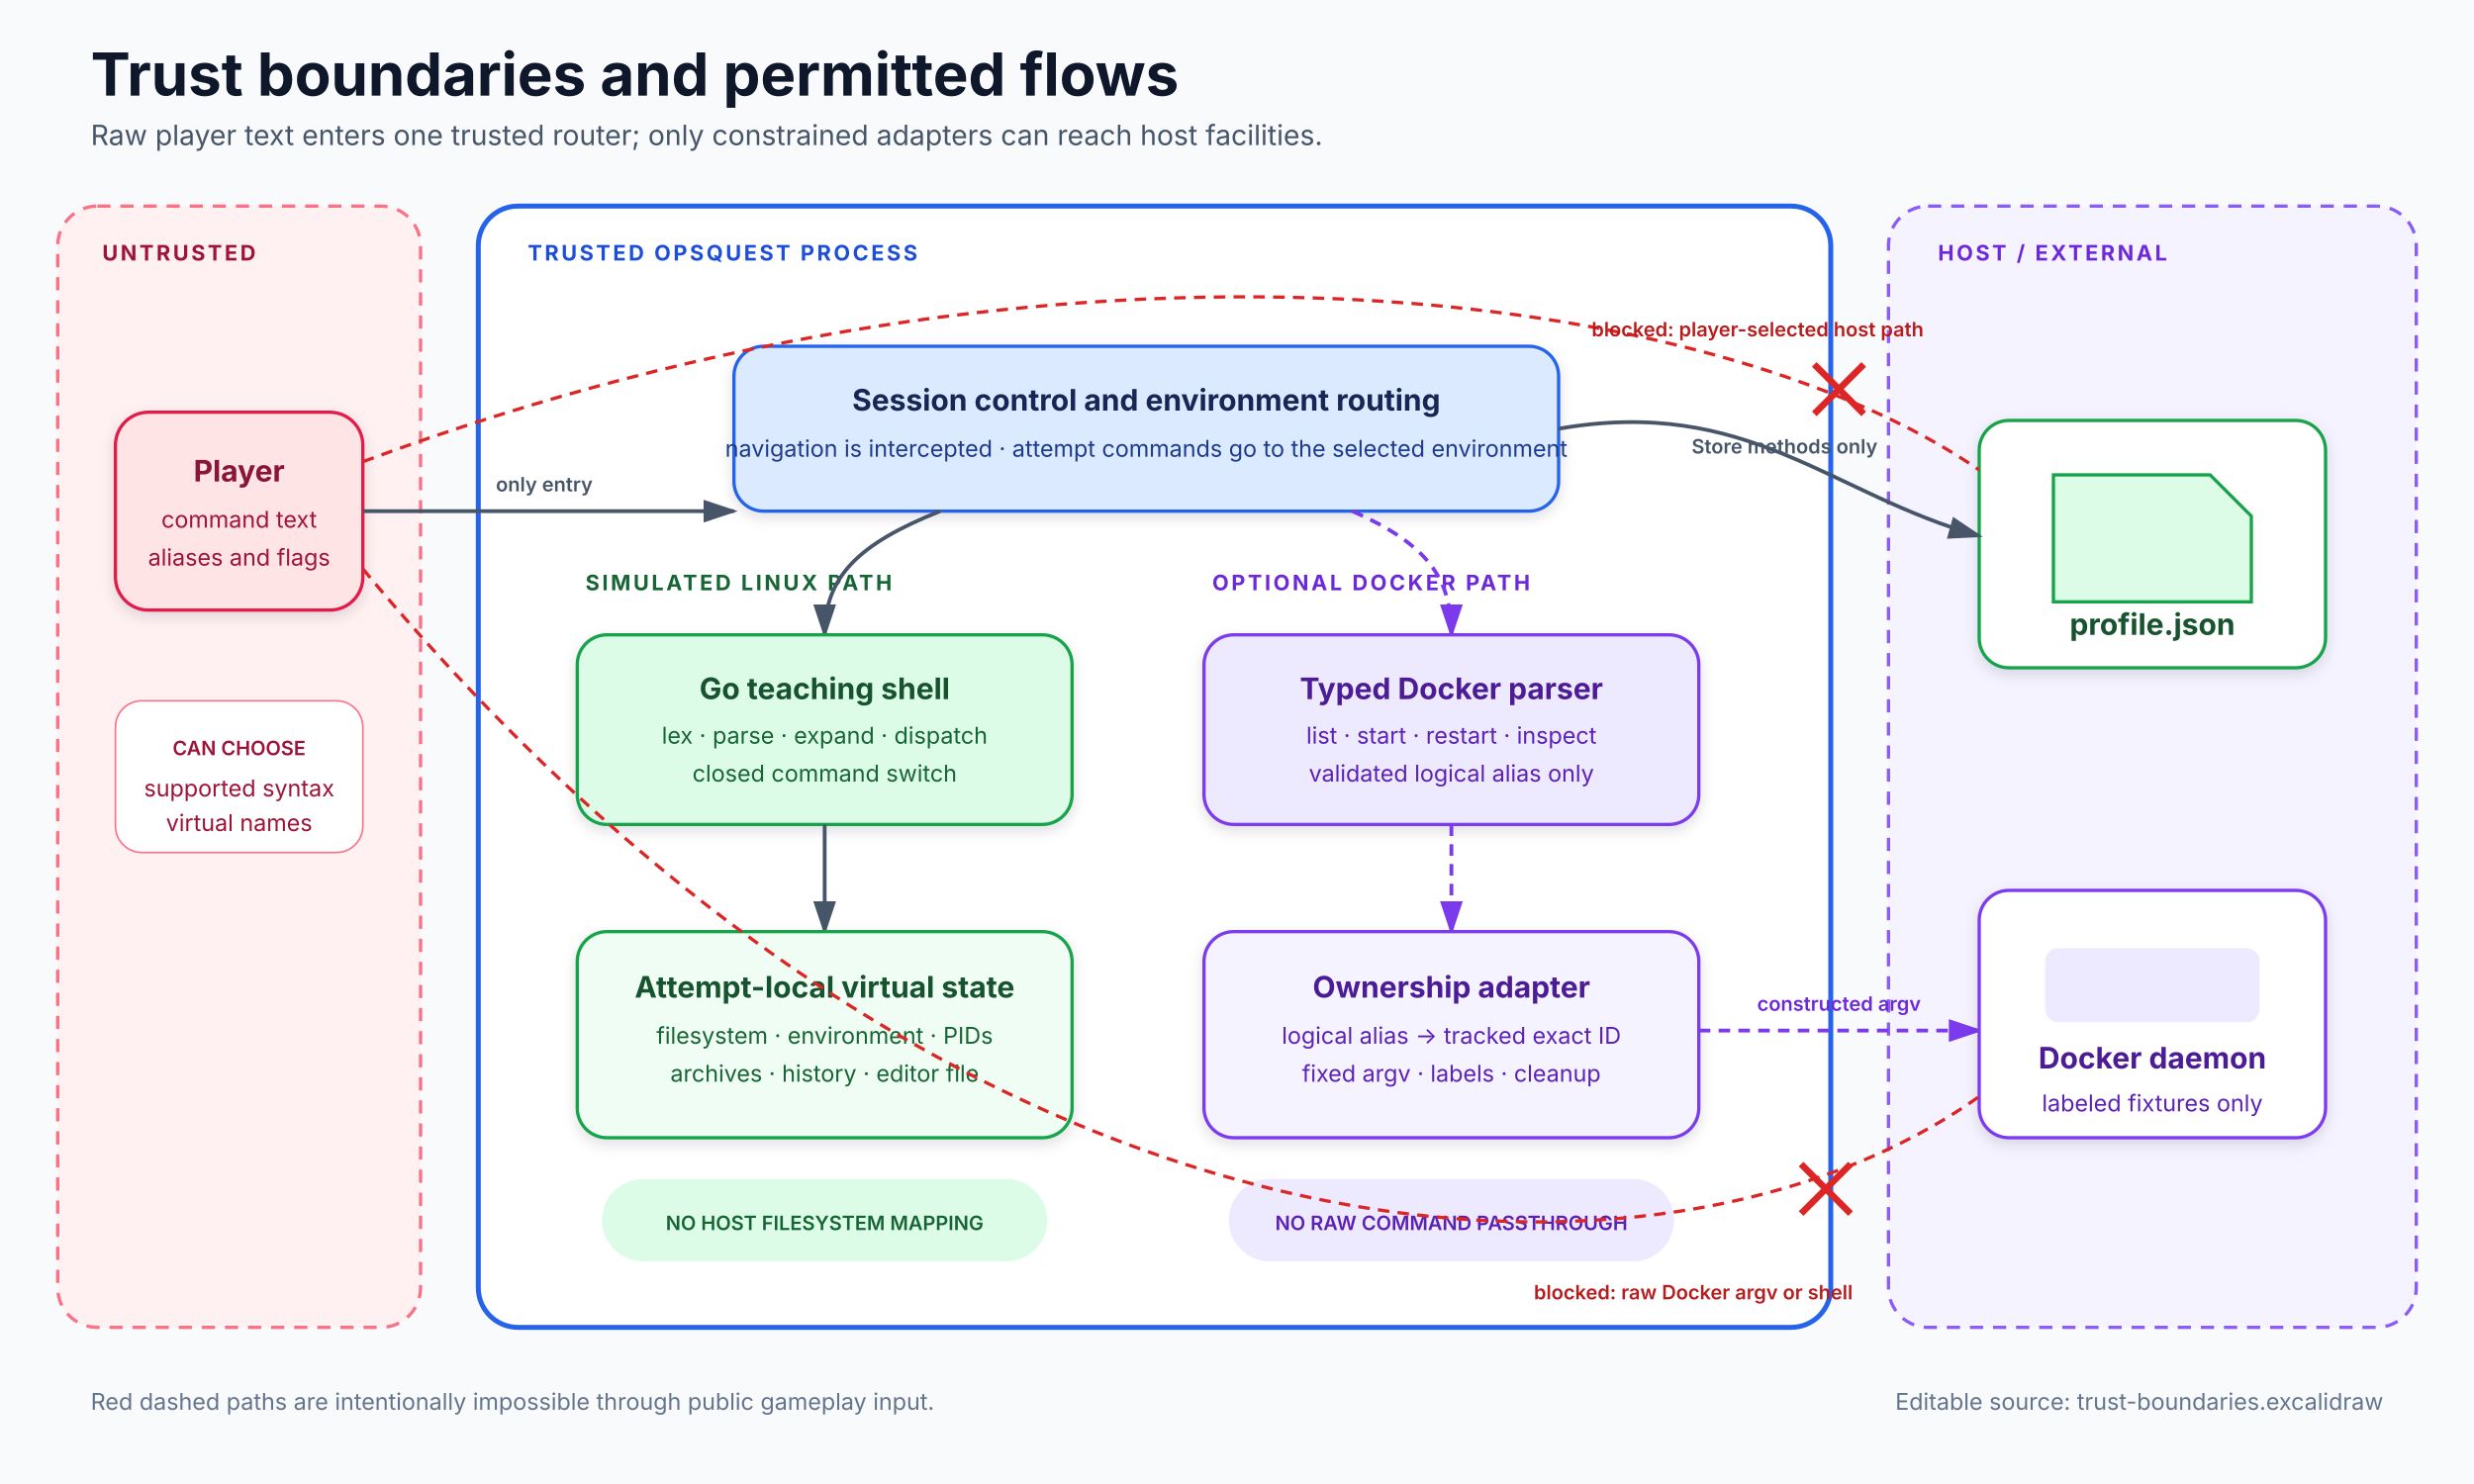
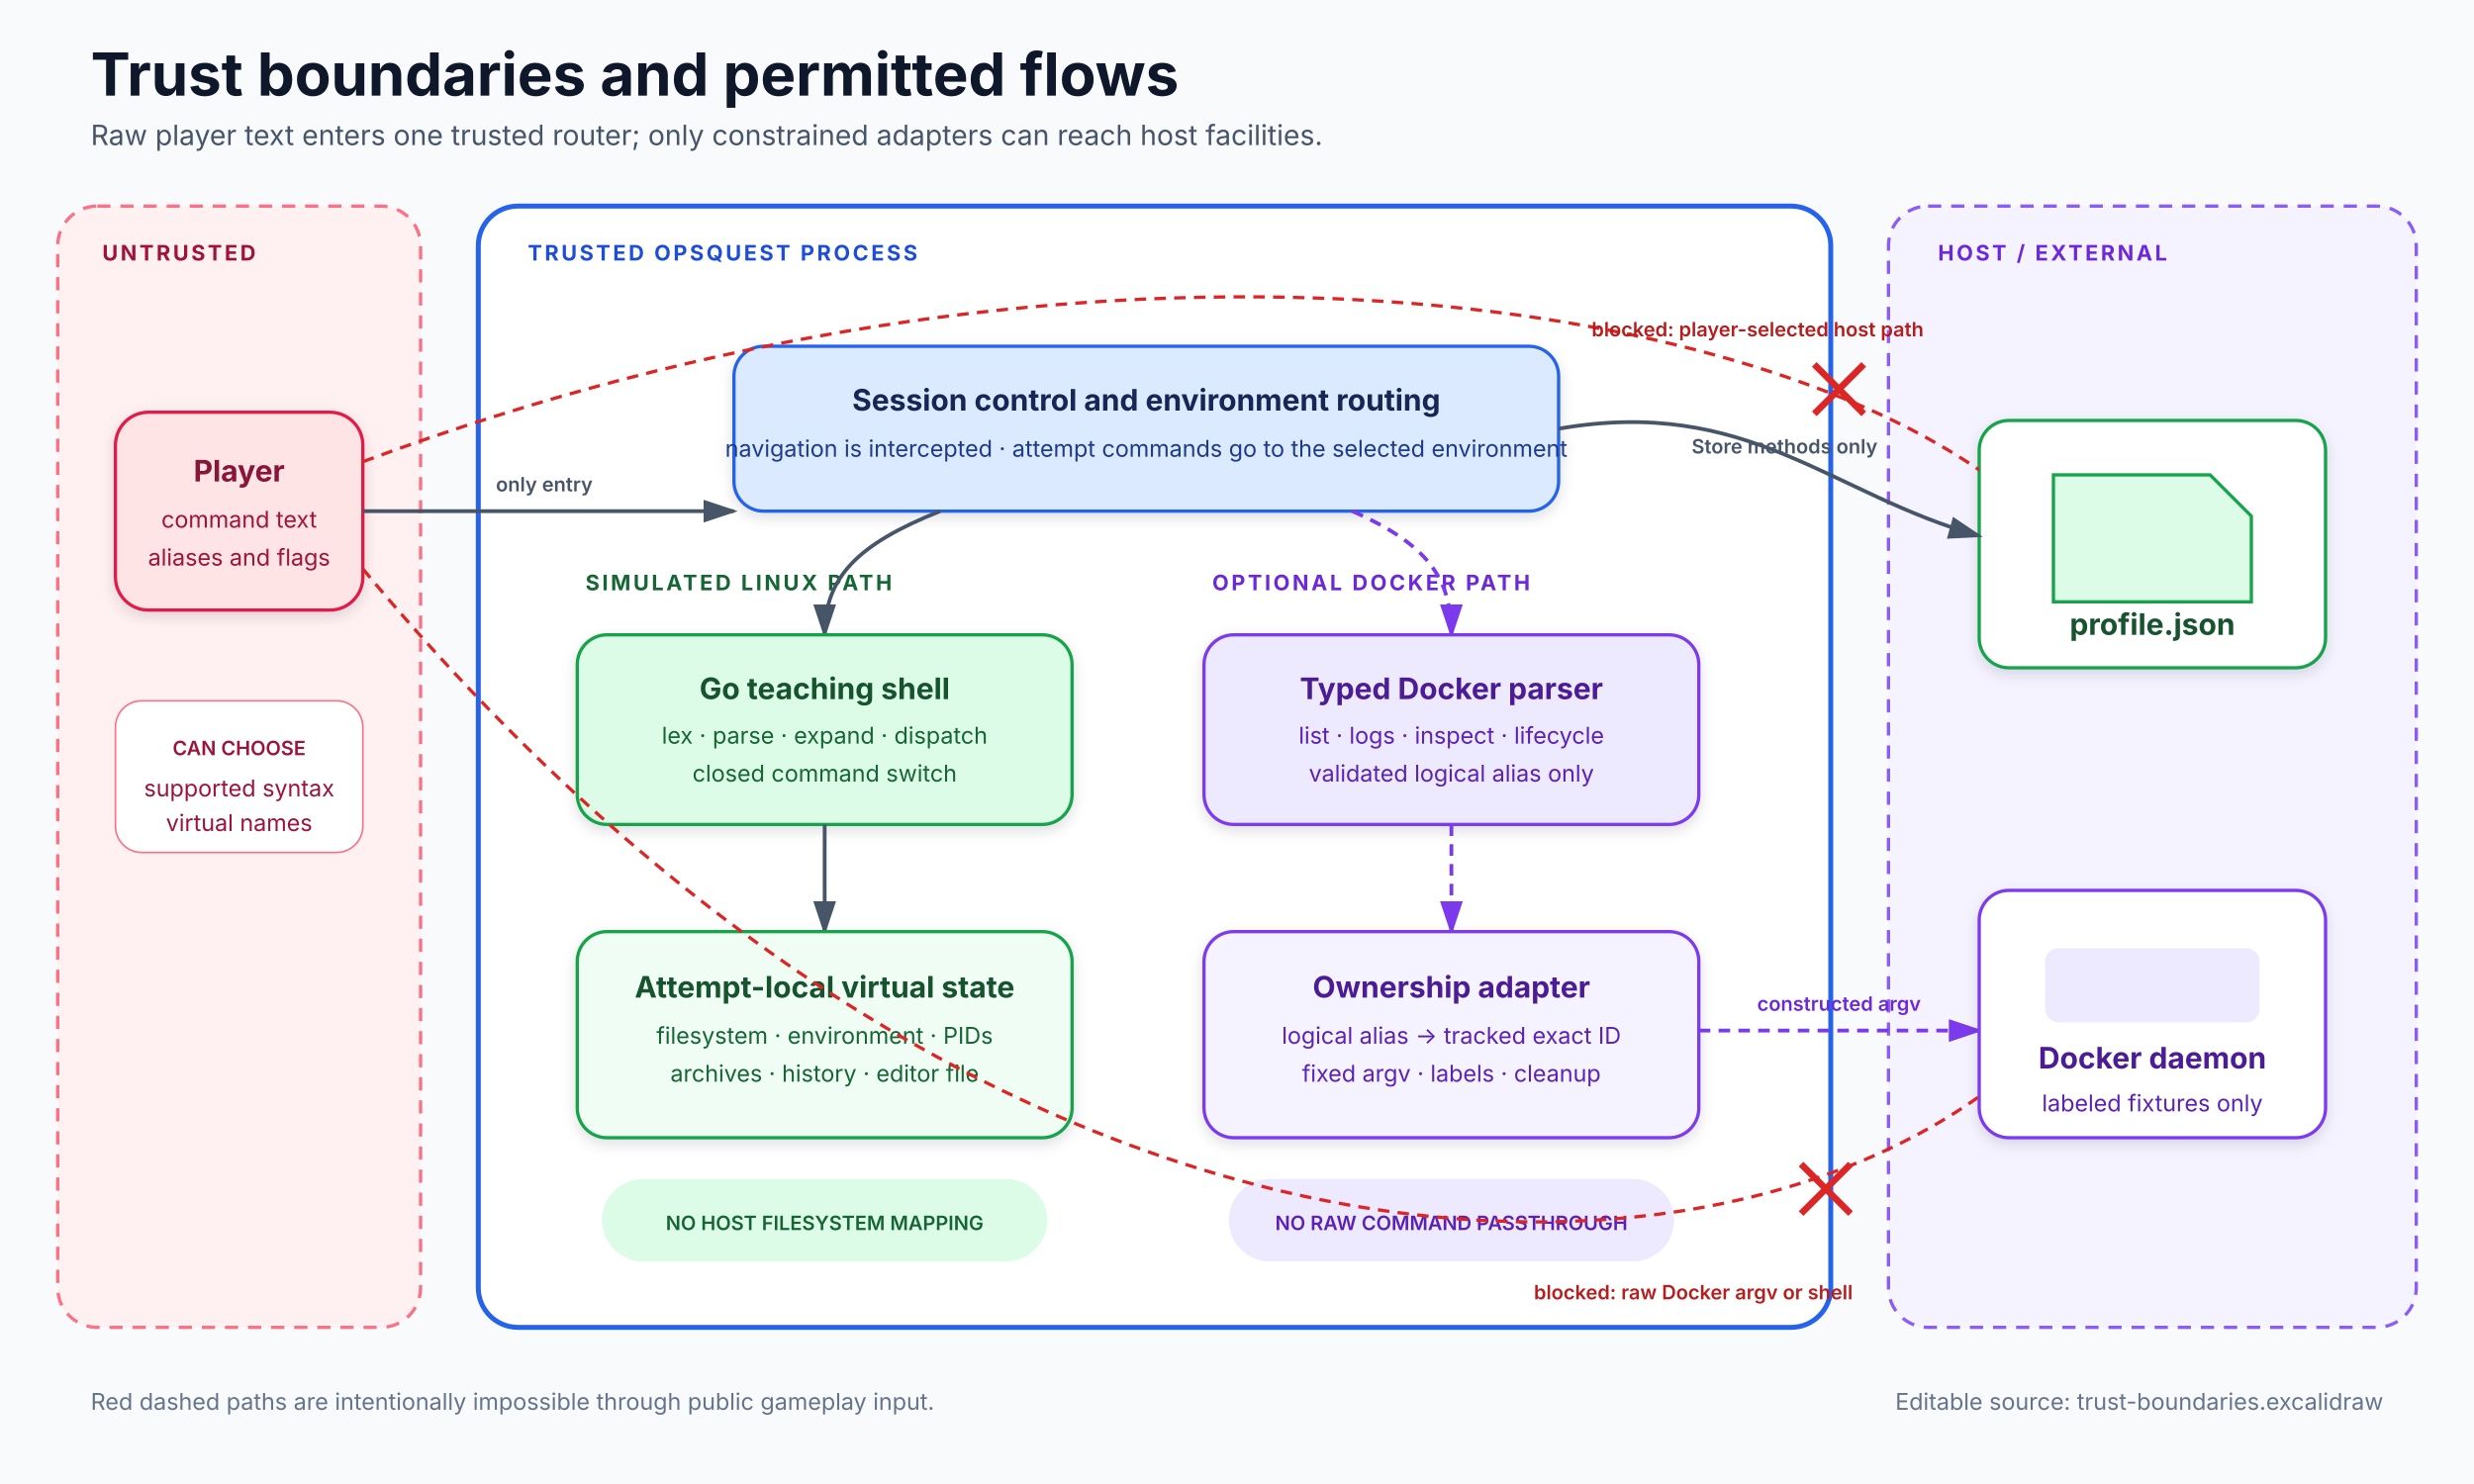
<svg xmlns="http://www.w3.org/2000/svg" width="1500" height="900" viewBox="0 0 1500 900" role="img" aria-labelledby="title desc">
  <defs>
    <marker id="arrow" markerWidth="10" markerHeight="10" refX="8" refY="3" orient="auto">
      <path d="M0 0 L0 6 L9 3z" fill="#475569" />
    </marker>
    <marker id="arrowPurple" markerWidth="10" markerHeight="10" refX="8" refY="3" orient="auto">
      <path d="M0 0 L0 6 L9 3z" fill="#7c3aed" />
    </marker>
    <filter id="shadow" x="-10%" y="-10%" width="120%" height="130%">
      <feDropShadow dx="0" dy="3" stdDeviation="4" flood-color="#0f172a" flood-opacity="0.13" />
    </filter>
    <style>
      .title{font:700 36px Inter,system-ui,sans-serif;fill:#0f172a}.subtitle{font:400 17px Inter,system-ui,sans-serif;fill:#475569}
      .zone{font:700 13px Inter,system-ui,sans-serif;letter-spacing:.12em}.head{font:700 18px Inter,system-ui,sans-serif}.body{font:400 14px Inter,system-ui,sans-serif}.small{font:600 12px Inter,system-ui,sans-serif}
      .edge{fill:none;stroke:#475569;stroke-width:2.3;marker-end:url(#arrow)}.external{fill:none;stroke:#7c3aed;stroke-width:2.3;stroke-dasharray:7 5;marker-end:url(#arrowPurple)}.blocked{fill:none;stroke:#dc2626;stroke-width:2;stroke-dasharray:7 5}
    </style>
  </defs>
  <rect width="1500" height="900" fill="#f8fafc" />
  <text x="55" y="58" class="title">Trust boundaries and permitted flows</text>
  <text x="55" y="88" class="subtitle">Raw player text enters one trusted router; only constrained adapters can reach host facilities.</text>
  <rect x="35" y="125" width="220" height="680" rx="24" fill="#fff1f2" stroke="#fb7185" stroke-width="2" stroke-dasharray="8 6" />
  <text x="62" y="158" class="zone" fill="#9f1239">UNTRUSTED</text>
  <g filter="url(#shadow)">
    <rect x="70" y="250" width="150" height="120" rx="20" fill="#ffe4e6" stroke="#e11d48" stroke-width="2" />
    <text x="145" y="292" text-anchor="middle" class="head" fill="#881337">Player</text>
    <text x="145" y="320" text-anchor="middle" class="body" fill="#9f1239">command text</text>
    <text x="145" y="343" text-anchor="middle" class="body" fill="#9f1239">aliases and flags</text>
  </g>
  <rect x="70" y="425" width="150" height="92" rx="16" fill="#ffffff" stroke="#fb7185" />
  <text x="145" y="458" text-anchor="middle" class="small" fill="#9f1239">CAN CHOOSE</text>
  <text x="145" y="483" text-anchor="middle" class="body" fill="#9f1239">supported syntax</text>
  <text x="145" y="504" text-anchor="middle" class="body" fill="#9f1239">virtual names</text>
  <rect x="290" y="125" width="820" height="680" rx="24" fill="#ffffff" stroke="#2563eb" stroke-width="3" />
  <text x="320" y="158" class="zone" fill="#1d4ed8">TRUSTED OPSQUEST PROCESS</text>
  <path class="edge" d="M220 310 H445" />
  <text x="330" y="298" text-anchor="middle" class="small" fill="#475569">only entry</text>
  <g filter="url(#shadow)">
    <rect x="445" y="210" width="500" height="100" rx="18" fill="#dbeafe" stroke="#2563eb" stroke-width="2" />
    <text x="695" y="249" text-anchor="middle" class="head" fill="#172554">Session control and environment routing</text>
    <text x="695" y="277" text-anchor="middle" class="body" fill="#1e3a8a">navigation is intercepted · attempt commands go to the selected environment</text>
  </g>
  <text x="355" y="358" class="zone" fill="#166534">SIMULATED LINUX PATH</text>
  <path class="edge" d="M570 310 C520 330 500 350 500 385" />
  <g filter="url(#shadow)">
    <rect x="350" y="385" width="300" height="115" rx="18" fill="#dcfce7" stroke="#16a34a" stroke-width="2" />
    <text x="500" y="424" text-anchor="middle" class="head" fill="#14532d">Go teaching shell</text>
    <text x="500" y="451" text-anchor="middle" class="body" fill="#166534">lex · parse · expand · dispatch</text>
    <text x="500" y="474" text-anchor="middle" class="body" fill="#166534">closed command switch</text>
  </g>
  <path class="edge" d="M500 500 V565" />
  <g filter="url(#shadow)">
    <rect x="350" y="565" width="300" height="125" rx="18" fill="#f0fdf4" stroke="#16a34a" stroke-width="2" />
    <text x="500" y="605" text-anchor="middle" class="head" fill="#14532d">Attempt-local virtual state</text>
    <text x="500" y="633" text-anchor="middle" class="body" fill="#166534">filesystem · environment · PIDs</text>
    <text x="500" y="656" text-anchor="middle" class="body" fill="#166534">archives · history · editor file</text>
  </g>
  <rect x="365" y="715" width="270" height="50" rx="25" fill="#dcfce7" />
  <text x="500" y="746" text-anchor="middle" class="small" fill="#166534">NO HOST FILESYSTEM MAPPING</text>
  <text x="735" y="358" class="zone" fill="#6d28d9">OPTIONAL DOCKER PATH</text>
  <path class="external" d="M820 310 C865 330 880 350 880 385" />
  <g filter="url(#shadow)">
    <rect x="730" y="385" width="300" height="115" rx="18" fill="#ede9fe" stroke="#7c3aed" stroke-width="2" />
    <text x="880" y="424" text-anchor="middle" class="head" fill="#4c1d95">Typed Docker parser</text>
-     <text x="880" y="451" text-anchor="middle" class="body" fill="#5b21b6">list · start · restart · inspect</text>
+     <text x="880" y="451" text-anchor="middle" class="body" fill="#5b21b6">list · logs · inspect · lifecycle</text>
    <text x="880" y="474" text-anchor="middle" class="body" fill="#5b21b6">validated logical alias only</text>
  </g>
  <path class="external" d="M880 500 V565" />
  <g filter="url(#shadow)">
    <rect x="730" y="565" width="300" height="125" rx="18" fill="#f5f3ff" stroke="#7c3aed" stroke-width="2" />
    <text x="880" y="605" text-anchor="middle" class="head" fill="#4c1d95">Ownership adapter</text>
    <text x="880" y="633" text-anchor="middle" class="body" fill="#5b21b6">logical alias → tracked exact ID</text>
    <text x="880" y="656" text-anchor="middle" class="body" fill="#5b21b6">fixed argv · labels · cleanup</text>
  </g>
  <rect x="745" y="715" width="270" height="50" rx="25" fill="#ede9fe" />
  <text x="880" y="746" text-anchor="middle" class="small" fill="#5b21b6">NO RAW COMMAND PASSTHROUGH</text>
  <rect x="1145" y="125" width="320" height="680" rx="24" fill="#f5f3ff" stroke="#8b5cf6" stroke-width="2" stroke-dasharray="8 6" />
  <text x="1175" y="158" class="zone" fill="#6d28d9">HOST / EXTERNAL</text>
  <path class="external" d="M1030 625 H1200" />
  <text x="1115" y="613" text-anchor="middle" class="small" fill="#6d28d9">constructed argv</text>
  <g filter="url(#shadow)">
    <rect x="1200" y="540" width="210" height="150" rx="18" fill="#ffffff" stroke="#7c3aed" stroke-width="2" />
    <rect x="1240" y="575" width="130" height="45" rx="8" fill="#ede9fe" />
    <text x="1305" y="648" text-anchor="middle" class="head" fill="#4c1d95">Docker daemon</text>
    <text x="1305" y="674" text-anchor="middle" class="body" fill="#5b21b6">labeled fixtures only</text>
  </g>
  <g filter="url(#shadow)">
    <rect x="1200" y="255" width="210" height="150" rx="18" fill="#ffffff" stroke="#16a34a" stroke-width="2" />
    <path d="M1245 288 h95 l25 25 v52 h-120z" fill="#dcfce7" stroke="#16a34a" stroke-width="2" />
    <text x="1305" y="385" text-anchor="middle" class="head" fill="#14532d">profile.json</text>
  </g>
  <path class="edge" d="M945 260 C1060 240 1110 300 1200 325" />
  <text x="1082" y="275" text-anchor="middle" class="small" fill="#475569">Store methods only</text>
  <path class="blocked" d="M220 280 C650 120 1040 175 1200 285" />
  <line x1="1100" y1="221" x2="1130" y2="251" stroke="#dc2626" stroke-width="4" />
  <line x1="1130" y1="221" x2="1100" y2="251" stroke="#dc2626" stroke-width="4" />
  <text x="965" y="204" class="small" fill="#b91c1c">blocked: player-selected host path</text>
  <path class="blocked" d="M220 345 C590 790 1010 800 1200 665" />
  <line x1="1092" y1="706" x2="1122" y2="736" stroke="#dc2626" stroke-width="4" />
  <line x1="1122" y1="706" x2="1092" y2="736" stroke="#dc2626" stroke-width="4" />
  <text x="930" y="788" class="small" fill="#b91c1c">blocked: raw Docker argv or shell</text>
  <text x="55" y="855" class="body" fill="#64748b">Red dashed paths are intentionally impossible through public gameplay input.</text>
  <text x="1445" y="855" text-anchor="end" class="body" fill="#64748b">Editable source: trust-boundaries.excalidraw</text>
</svg>
